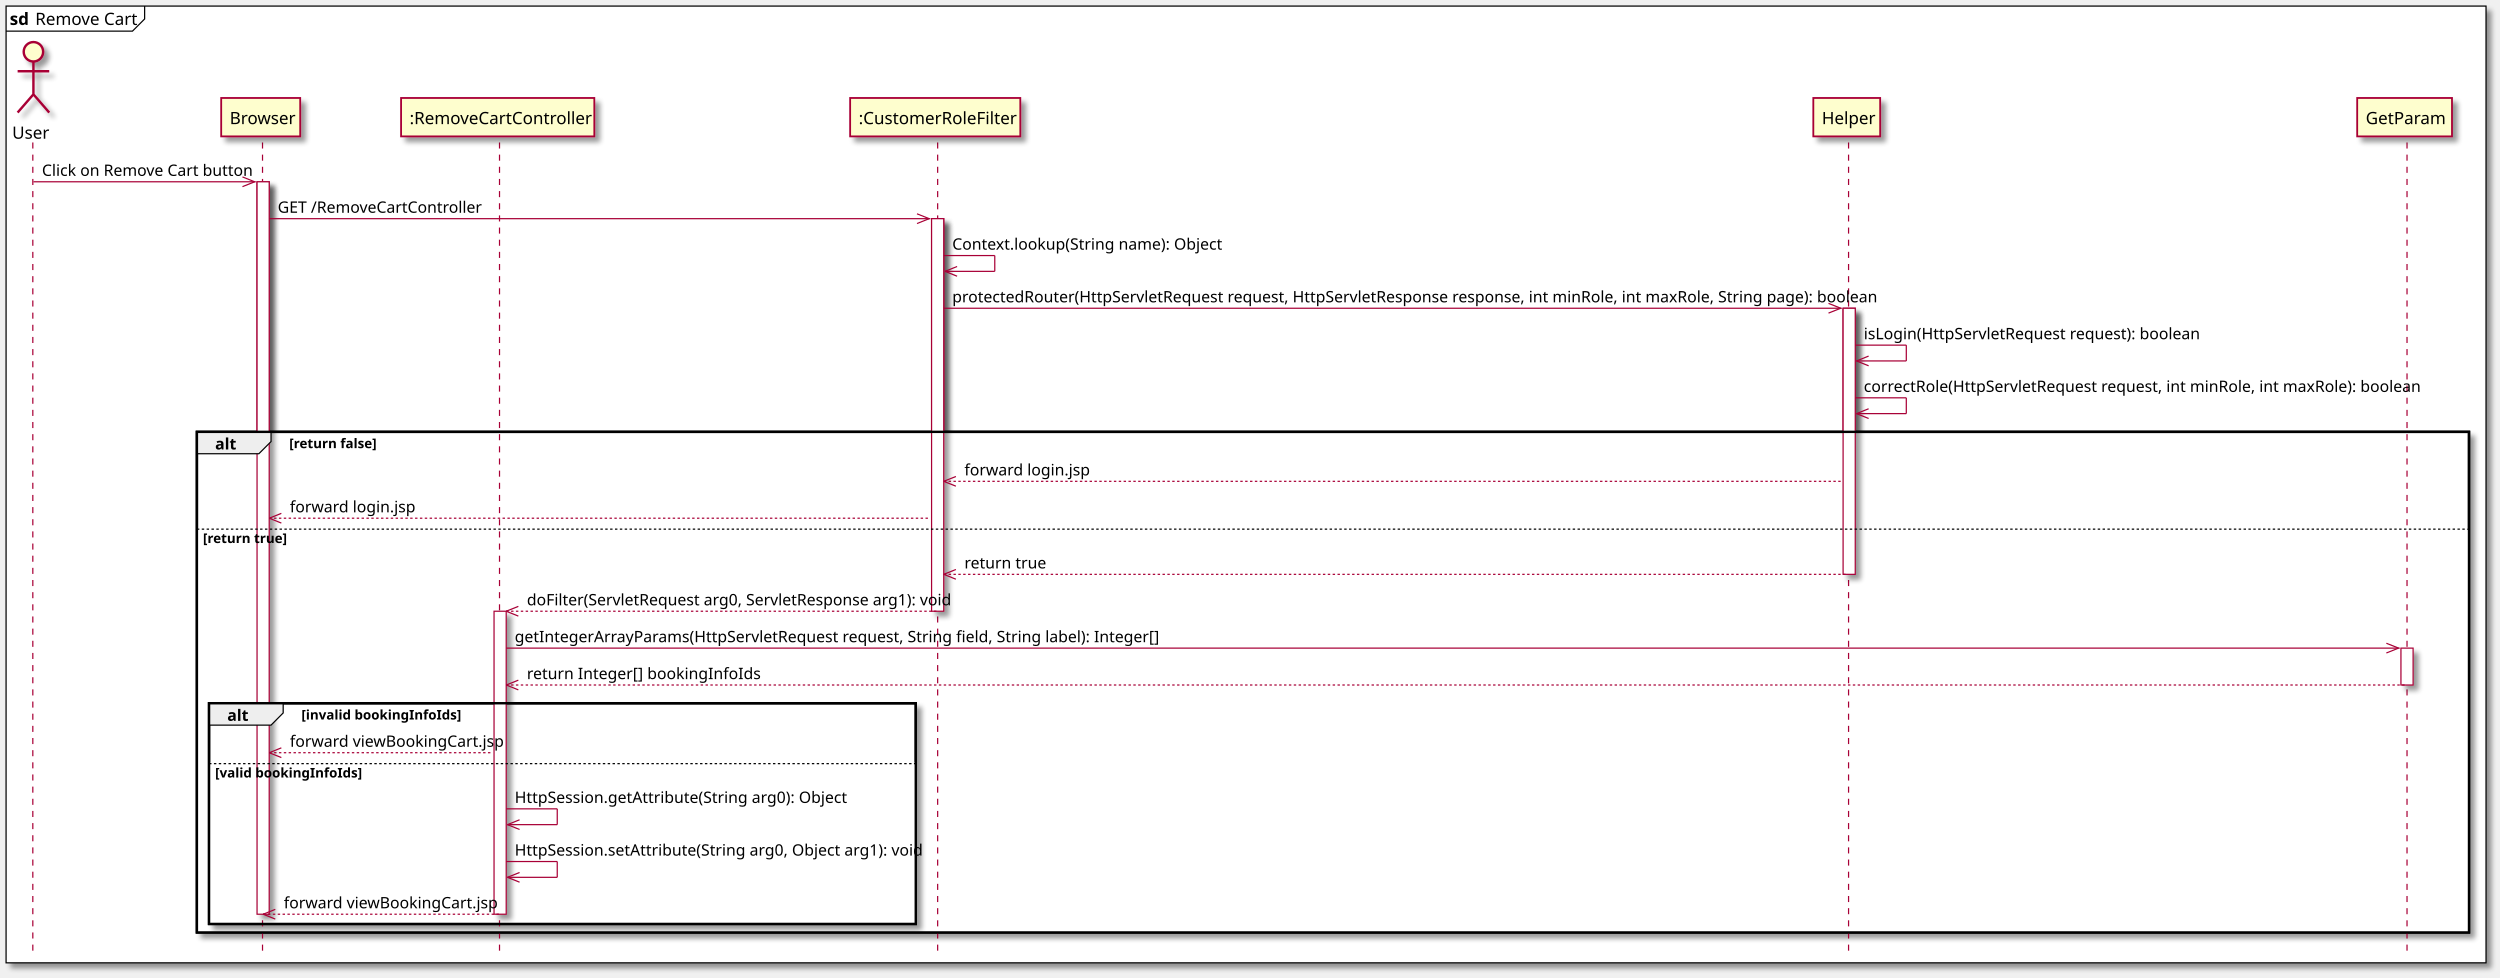
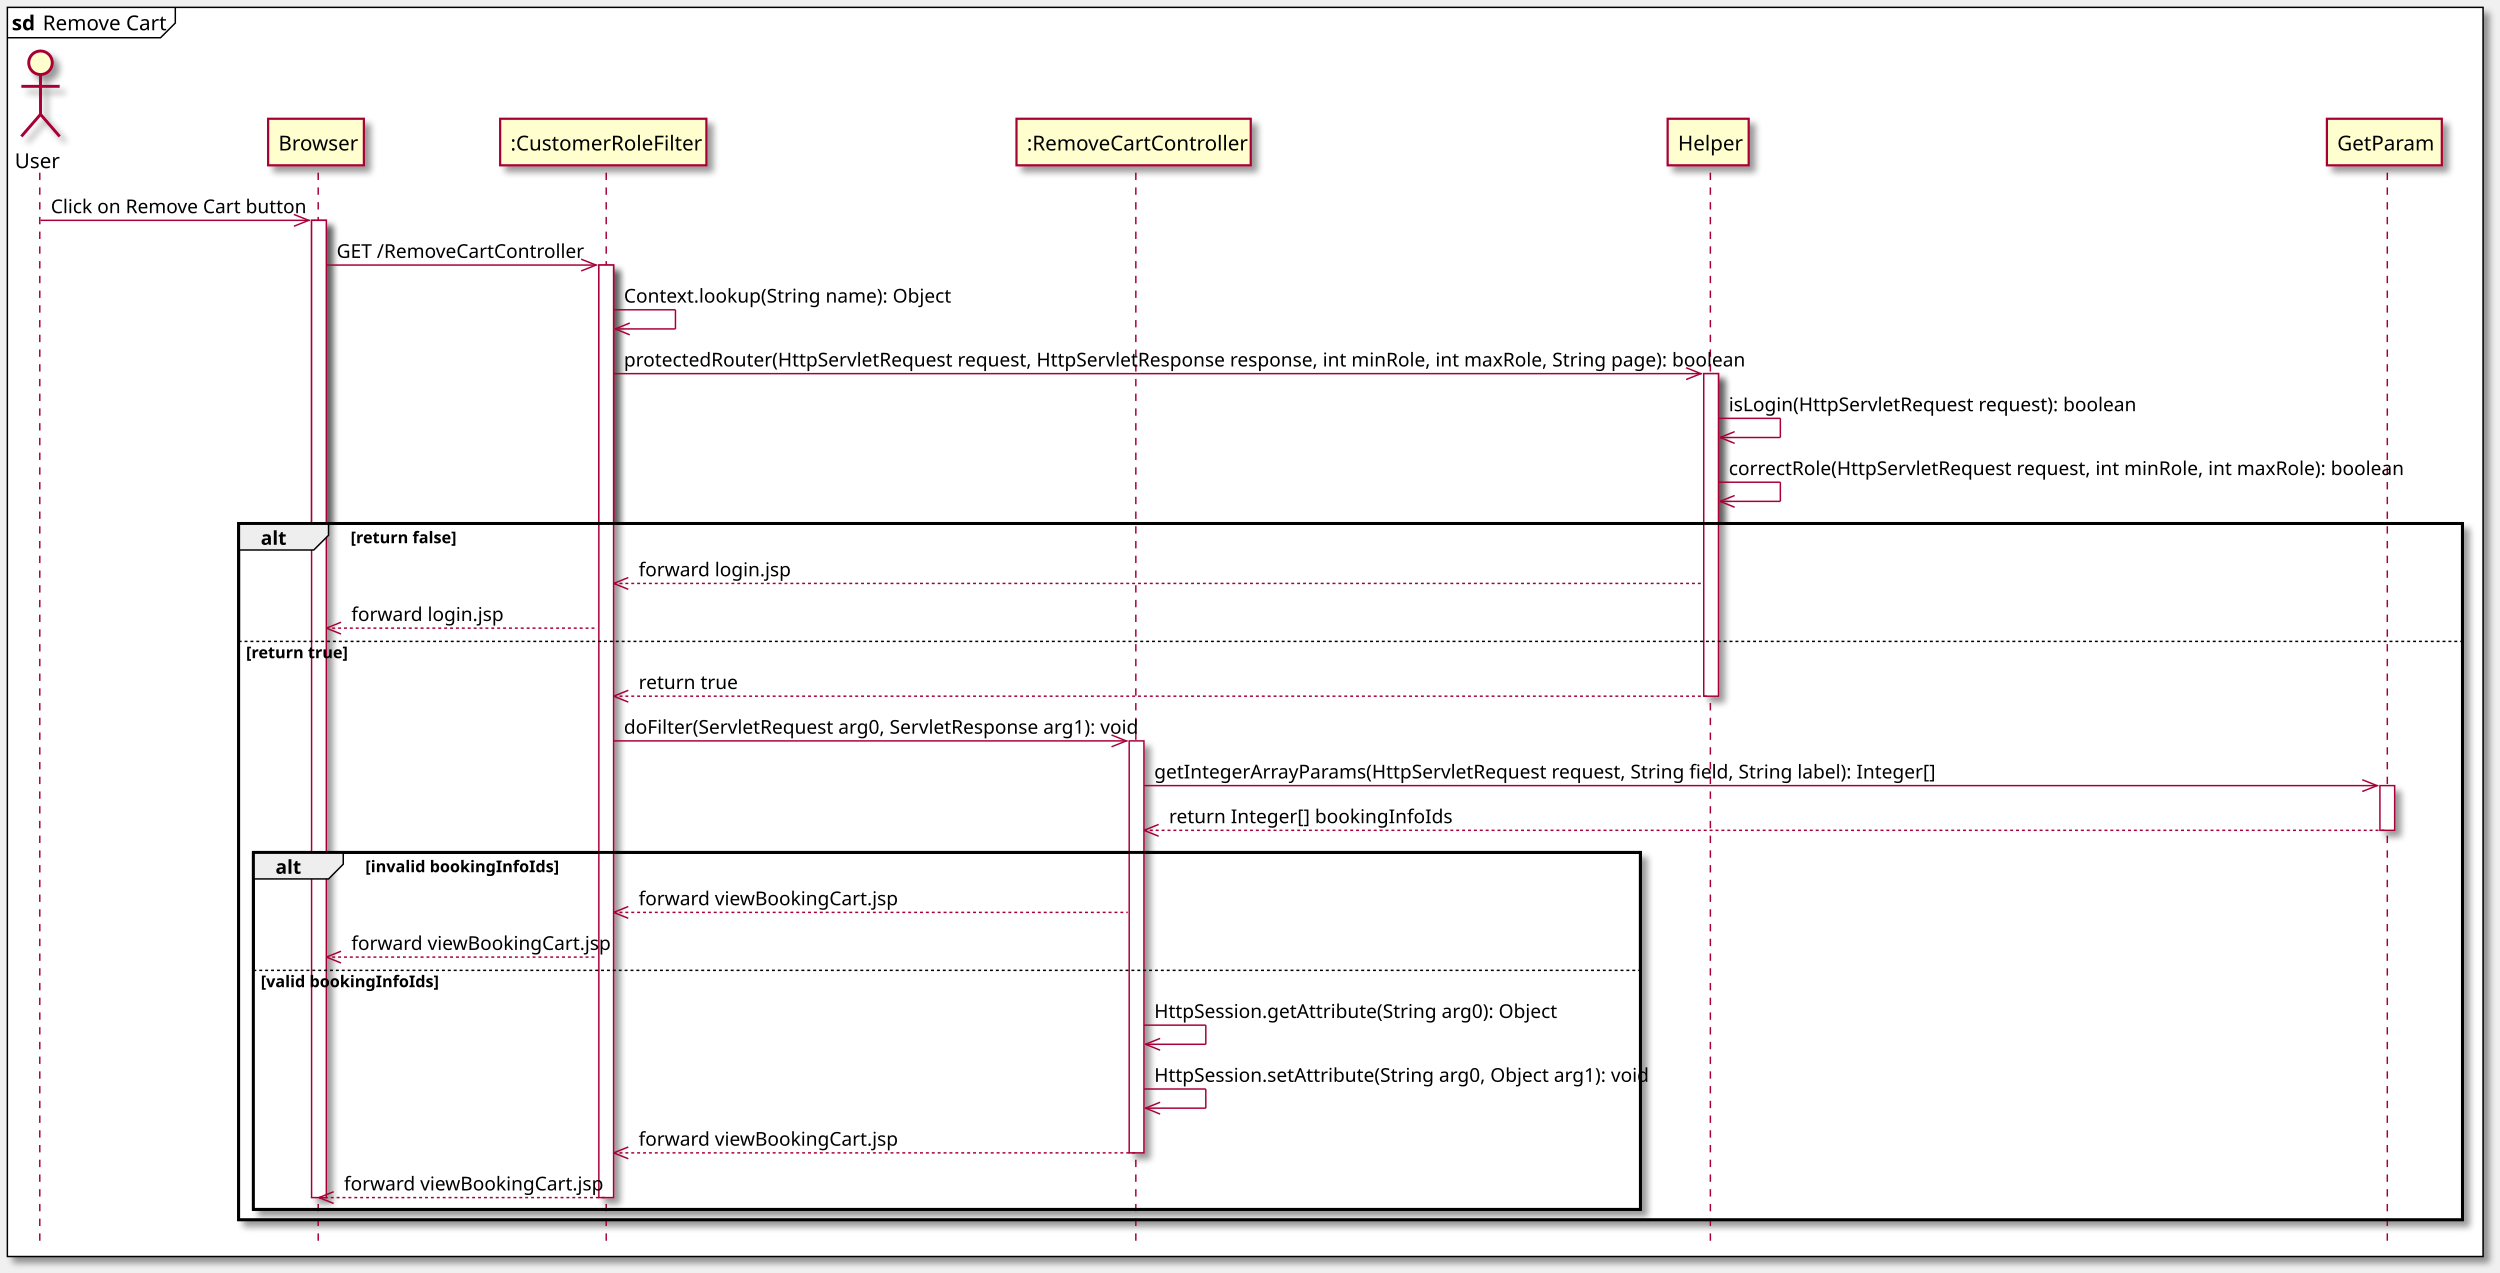
- <svg xmlns="http://www.w3.org/2000/svg" contentScriptType="application/ecmascript" contentStyleType="text/css" height="804px" preserveAspectRatio="none" style="width:2057px;height:804px;" version="1.1" viewBox="0 0 2057 804" width="2057px" zoomAndPan="magnify">
+ <svg xmlns="http://www.w3.org/2000/svg" contentScriptType="application/ecmascript" contentStyleType="text/css" height="864px" preserveAspectRatio="none" style="width:1697px;height:864px;" version="1.1" viewBox="0 0 1697 864" width="1697px" zoomAndPan="magnify">
  <defs>
-     <filter height="300%" id="fccv4f1hjkytw" width="300%" x="-1" y="-1">
+     <filter height="300%" id="foa3bd5f7vyqn" width="300%" x="-1" y="-1">
      <feGaussianBlur result="blurOut" stdDeviation="2.0" />
      <feColorMatrix in="blurOut" result="blurOut2" type="matrix" values="0 0 0 0 0 0 0 0 0 0 0 0 0 0 0 0 0 0 .4 0" />
      <feOffset dx="4.0" dy="4.0" in="blurOut2" result="blurOut3" />
      <feBlend in="SourceGraphic" in2="blurOut3" mode="normal" />
    </filter>
  </defs>
  <g>
-     <rect fill="#FFFFFF" filter="url(#fccv4f1hjkytw)" height="787.219" style="stroke:#000000;stroke-width:1.0;" width="2040.5" x="5" y="5" />
+     <rect fill="#FFFFFF" filter="url(#foa3bd5f7vyqn)" height="847.922" style="stroke:#000000;stroke-width:1.0;" width="1680.5" x="5" y="5" />
    <path d="M119,5 L119,15.609 L109,25.609 L5,25.609 " fill="none" style="stroke:#000000;stroke-width:1.0;" />
    <text fill="#000000" font-family="sans-serif" font-size="14" font-weight="bold" lengthAdjust="spacing" textLength="17" x="8" y="20.533">sd</text>
    <text fill="#000000" font-family="sans-serif" font-size="14" lengthAdjust="spacing" textLength="83" x="29" y="20.533">Remove Cart</text>
-     <rect fill="#FFFFFF" filter="url(#fccv4f1hjkytw)" height="602.648" style="stroke:#A80036;stroke-width:1.0;" width="10" x="211.5" y="149.57" />
-     <rect fill="#FFFFFF" filter="url(#fccv4f1hjkytw)" height="249.297" style="stroke:#A80036;stroke-width:1.0;" width="10" x="406.5" y="502.922" />
-     <rect fill="#FFFFFF" filter="url(#fccv4f1hjkytw)" height="323" style="stroke:#A80036;stroke-width:1.0;" width="10" x="766.5" y="179.922" />
-     <rect fill="#FFFFFF" filter="url(#fccv4f1hjkytw)" height="218.945" style="stroke:#A80036;stroke-width:1.0;" width="10" x="1516.5" y="253.625" />
-     <rect fill="#FFFFFF" filter="url(#fccv4f1hjkytw)" height="30.352" style="stroke:#A80036;stroke-width:1.0;" width="10" x="1975.5" y="533.273" />
-     <rect fill="#FFFFFF" filter="url(#fccv4f1hjkytw)" height="411.891" style="stroke:#000000;stroke-width:2.0;" width="1869.5" x="162" y="355.328" />
-     <rect fill="#FFFFFF" height="332.836" style="stroke:none;stroke-width:1.0;" width="1869.5" x="162" y="434.383" />
-     <rect fill="#FFFFFF" filter="url(#fccv4f1hjkytw)" height="181.594" style="stroke:#000000;stroke-width:2.0;" width="581.5" x="172" y="578.625" />
-     <rect fill="#FFFFFF" height="132.891" style="stroke:none;stroke-width:1.0;" width="581.5" x="172" y="627.328" />
-     <line style="stroke:#A80036;stroke-width:1.0;stroke-dasharray:5.0,5.0;" x1="27" x2="27" y1="117.219" y2="784.219" />
-     <line style="stroke:#A80036;stroke-width:1.0;stroke-dasharray:5.0,5.0;" x1="216" x2="216" y1="117.219" y2="784.219" />
-     <line style="stroke:#A80036;stroke-width:1.0;stroke-dasharray:5.0,5.0;" x1="411" x2="411" y1="117.219" y2="784.219" />
-     <line style="stroke:#A80036;stroke-width:1.0;stroke-dasharray:5.0,5.0;" x1="771.5" x2="771.5" y1="117.219" y2="784.219" />
-     <line style="stroke:#A80036;stroke-width:1.0;stroke-dasharray:5.0,5.0;" x1="1521" x2="1521" y1="117.219" y2="784.219" />
-     <line style="stroke:#A80036;stroke-width:1.0;stroke-dasharray:5.0,5.0;" x1="1980.5" x2="1980.5" y1="117.219" y2="784.219" />
+     <rect fill="#FFFFFF" filter="url(#foa3bd5f7vyqn)" height="663.352" style="stroke:#A80036;stroke-width:1.0;" width="10" x="211.5" y="149.57" />
+     <rect fill="#FFFFFF" filter="url(#foa3bd5f7vyqn)" height="633" style="stroke:#A80036;stroke-width:1.0;" width="10" x="406.5" y="179.922" />
+     <rect fill="#FFFFFF" filter="url(#foa3bd5f7vyqn)" height="279.648" style="stroke:#A80036;stroke-width:1.0;" width="10" x="766.5" y="502.922" />
+     <rect fill="#FFFFFF" filter="url(#foa3bd5f7vyqn)" height="218.945" style="stroke:#A80036;stroke-width:1.0;" width="10" x="1156.5" y="253.625" />
+     <rect fill="#FFFFFF" filter="url(#foa3bd5f7vyqn)" height="30.352" style="stroke:#A80036;stroke-width:1.0;" width="10" x="1615.5" y="533.273" />
+     <rect fill="#FFFFFF" filter="url(#foa3bd5f7vyqn)" height="472.594" style="stroke:#000000;stroke-width:2.0;" width="1509.5" x="162" y="355.328" />
+     <rect fill="#FFFFFF" height="393.539" style="stroke:none;stroke-width:1.0;" width="1509.5" x="162" y="434.383" />
+     <rect fill="#FFFFFF" filter="url(#foa3bd5f7vyqn)" height="242.297" style="stroke:#000000;stroke-width:2.0;" width="941.5" x="172" y="578.625" />
+     <rect fill="#FFFFFF" height="163.242" style="stroke:none;stroke-width:1.0;" width="941.5" x="172" y="657.68" />
+     <line style="stroke:#A80036;stroke-width:1.0;stroke-dasharray:5.0,5.0;" x1="27" x2="27" y1="117.219" y2="844.922" />
+     <line style="stroke:#A80036;stroke-width:1.0;stroke-dasharray:5.0,5.0;" x1="216" x2="216" y1="117.219" y2="844.922" />
+     <line style="stroke:#A80036;stroke-width:1.0;stroke-dasharray:5.0,5.0;" x1="411.5" x2="411.5" y1="117.219" y2="844.922" />
+     <line style="stroke:#A80036;stroke-width:1.0;stroke-dasharray:5.0,5.0;" x1="771" x2="771" y1="117.219" y2="844.922" />
+     <line style="stroke:#A80036;stroke-width:1.0;stroke-dasharray:5.0,5.0;" x1="1161" x2="1161" y1="117.219" y2="844.922" />
+     <line style="stroke:#A80036;stroke-width:1.0;stroke-dasharray:5.0,5.0;" x1="1620.5" x2="1620.5" y1="117.219" y2="844.922" />
    <text fill="#000000" font-family="sans-serif" font-size="14" lengthAdjust="spacing" textLength="29" x="10" y="114.143">User</text>
-     <ellipse cx="27.5" cy="42.609" fill="#FEFECE" filter="url(#fccv4f1hjkytw)" rx="8" ry="8" style="stroke:#A80036;stroke-width:2.0;" />
-     <path d="M27.5,50.609 L27.5,77.609 M14.5,58.609 L40.5,58.609 M27.5,77.609 L14.5,92.609 M27.5,77.609 L40.5,92.609 " fill="none" filter="url(#fccv4f1hjkytw)" style="stroke:#A80036;stroke-width:2.0;" />
-     <rect fill="#FEFECE" filter="url(#fccv4f1hjkytw)" height="31.609" style="stroke:#A80036;stroke-width:1.5;" width="65" x="182" y="80.609" />
+     <ellipse cx="27.5" cy="42.609" fill="#FEFECE" filter="url(#foa3bd5f7vyqn)" rx="8" ry="8" style="stroke:#A80036;stroke-width:2.0;" />
+     <path d="M27.5,50.609 L27.5,77.609 M14.5,58.609 L40.5,58.609 M27.5,77.609 L14.5,92.609 M27.5,77.609 L40.5,92.609 " fill="none" filter="url(#foa3bd5f7vyqn)" style="stroke:#A80036;stroke-width:2.0;" />
+     <rect fill="#FEFECE" filter="url(#foa3bd5f7vyqn)" height="31.609" style="stroke:#A80036;stroke-width:1.5;" width="65" x="182" y="80.609" />
    <text fill="#000000" font-family="sans-serif" font-size="14" lengthAdjust="spacing" textLength="51" x="189" y="102.143">Browser</text>
-     <rect fill="#FEFECE" filter="url(#fccv4f1hjkytw)" height="31.609" style="stroke:#A80036;stroke-width:1.5;" width="159" x="330" y="80.609" />
-     <text fill="#000000" font-family="sans-serif" font-size="14" lengthAdjust="spacing" textLength="145" x="337" y="102.143">:RemoveCartController</text>
-     <rect fill="#FEFECE" filter="url(#fccv4f1hjkytw)" height="31.609" style="stroke:#A80036;stroke-width:1.5;" width="140" x="699.5" y="80.609" />
-     <text fill="#000000" font-family="sans-serif" font-size="14" lengthAdjust="spacing" textLength="126" x="706.5" y="102.143">:CustomerRoleFilter</text>
-     <rect fill="#FEFECE" filter="url(#fccv4f1hjkytw)" height="31.609" style="stroke:#A80036;stroke-width:1.5;" width="55" x="1492" y="80.609" />
-     <text fill="#000000" font-family="sans-serif" font-size="14" lengthAdjust="spacing" textLength="41" x="1499" y="102.143">Helper</text>
-     <rect fill="#FEFECE" filter="url(#fccv4f1hjkytw)" height="31.609" style="stroke:#A80036;stroke-width:1.5;" width="78" x="1939.5" y="80.609" />
-     <text fill="#000000" font-family="sans-serif" font-size="14" lengthAdjust="spacing" textLength="64" x="1946.5" y="102.143">GetParam</text>
-     <rect fill="#FFFFFF" filter="url(#fccv4f1hjkytw)" height="602.648" style="stroke:#A80036;stroke-width:1.0;" width="10" x="211.5" y="149.57" />
-     <rect fill="#FFFFFF" filter="url(#fccv4f1hjkytw)" height="249.297" style="stroke:#A80036;stroke-width:1.0;" width="10" x="406.5" y="502.922" />
-     <rect fill="#FFFFFF" filter="url(#fccv4f1hjkytw)" height="323" style="stroke:#A80036;stroke-width:1.0;" width="10" x="766.5" y="179.922" />
-     <rect fill="#FFFFFF" filter="url(#fccv4f1hjkytw)" height="218.945" style="stroke:#A80036;stroke-width:1.0;" width="10" x="1516.5" y="253.625" />
-     <rect fill="#FFFFFF" filter="url(#fccv4f1hjkytw)" height="30.352" style="stroke:#A80036;stroke-width:1.0;" width="10" x="1975.5" y="533.273" />
+     <rect fill="#FEFECE" filter="url(#foa3bd5f7vyqn)" height="31.609" style="stroke:#A80036;stroke-width:1.5;" width="140" x="339.5" y="80.609" />
+     <text fill="#000000" font-family="sans-serif" font-size="14" lengthAdjust="spacing" textLength="126" x="346.5" y="102.143">:CustomerRoleFilter</text>
+     <rect fill="#FEFECE" filter="url(#foa3bd5f7vyqn)" height="31.609" style="stroke:#A80036;stroke-width:1.5;" width="159" x="690" y="80.609" />
+     <text fill="#000000" font-family="sans-serif" font-size="14" lengthAdjust="spacing" textLength="145" x="697" y="102.143">:RemoveCartController</text>
+     <rect fill="#FEFECE" filter="url(#foa3bd5f7vyqn)" height="31.609" style="stroke:#A80036;stroke-width:1.5;" width="55" x="1132" y="80.609" />
+     <text fill="#000000" font-family="sans-serif" font-size="14" lengthAdjust="spacing" textLength="41" x="1139" y="102.143">Helper</text>
+     <rect fill="#FEFECE" filter="url(#foa3bd5f7vyqn)" height="31.609" style="stroke:#A80036;stroke-width:1.5;" width="78" x="1579.5" y="80.609" />
+     <text fill="#000000" font-family="sans-serif" font-size="14" lengthAdjust="spacing" textLength="64" x="1586.5" y="102.143">GetParam</text>
+     <rect fill="#FFFFFF" filter="url(#foa3bd5f7vyqn)" height="663.352" style="stroke:#A80036;stroke-width:1.0;" width="10" x="211.5" y="149.57" />
+     <rect fill="#FFFFFF" filter="url(#foa3bd5f7vyqn)" height="633" style="stroke:#A80036;stroke-width:1.0;" width="10" x="406.5" y="179.922" />
+     <rect fill="#FFFFFF" filter="url(#foa3bd5f7vyqn)" height="279.648" style="stroke:#A80036;stroke-width:1.0;" width="10" x="766.5" y="502.922" />
+     <rect fill="#FFFFFF" filter="url(#foa3bd5f7vyqn)" height="218.945" style="stroke:#A80036;stroke-width:1.0;" width="10" x="1156.5" y="253.625" />
+     <rect fill="#FFFFFF" filter="url(#foa3bd5f7vyqn)" height="30.352" style="stroke:#A80036;stroke-width:1.0;" width="10" x="1615.5" y="533.273" />
    <line style="stroke:#A80036;stroke-width:1.0;" x1="209.5" x2="199.5" y1="149.57" y2="145.57" />
    <line style="stroke:#A80036;stroke-width:1.0;" x1="209.5" x2="199.5" y1="149.57" y2="153.57" />
    <line style="stroke:#A80036;stroke-width:1.0;" x1="27.5" x2="210.5" y1="149.57" y2="149.57" />
    <text fill="#000000" font-family="sans-serif" font-size="13" lengthAdjust="spacing" textLength="165" x="34.5" y="144.714">Click on Remove Cart button</text>
-     <line style="stroke:#A80036;stroke-width:1.0;" x1="764.5" x2="754.5" y1="179.922" y2="175.922" />
-     <line style="stroke:#A80036;stroke-width:1.0;" x1="764.5" x2="754.5" y1="179.922" y2="183.922" />
-     <line style="stroke:#A80036;stroke-width:1.0;" x1="221.5" x2="765.5" y1="179.922" y2="179.922" />
+     <line style="stroke:#A80036;stroke-width:1.0;" x1="404.5" x2="394.5" y1="179.922" y2="175.922" />
+     <line style="stroke:#A80036;stroke-width:1.0;" x1="404.5" x2="394.5" y1="179.922" y2="183.922" />
+     <line style="stroke:#A80036;stroke-width:1.0;" x1="221.5" x2="405.5" y1="179.922" y2="179.922" />
    <text fill="#000000" font-family="sans-serif" font-size="13" lengthAdjust="spacing" textLength="159" x="228.5" y="175.065">GET /RemoveCartController</text>
-     <line style="stroke:#A80036;stroke-width:1.0;" x1="776.5" x2="818.5" y1="210.273" y2="210.273" />
-     <line style="stroke:#A80036;stroke-width:1.0;" x1="818.5" x2="818.5" y1="210.273" y2="223.273" />
-     <line style="stroke:#A80036;stroke-width:1.0;" x1="777.5" x2="818.5" y1="223.273" y2="223.273" />
-     <line style="stroke:#A80036;stroke-width:1.0;" x1="777.5" x2="787.5" y1="223.273" y2="219.273" />
-     <line style="stroke:#A80036;stroke-width:1.0;" x1="777.5" x2="787.5" y1="223.273" y2="227.273" />
-     <text fill="#000000" font-family="sans-serif" font-size="13" lengthAdjust="spacing" textLength="211" x="783.5" y="205.417">Context.lookup(String name): Object</text>
-     <line style="stroke:#A80036;stroke-width:1.0;" x1="1514.5" x2="1504.5" y1="253.625" y2="249.625" />
-     <line style="stroke:#A80036;stroke-width:1.0;" x1="1514.5" x2="1504.5" y1="253.625" y2="257.625" />
-     <line style="stroke:#A80036;stroke-width:1.0;" x1="776.5" x2="1515.5" y1="253.625" y2="253.625" />
-     <text fill="#000000" font-family="sans-serif" font-size="13" lengthAdjust="spacing" textLength="721" x="783.5" y="248.769">protectedRouter(HttpServletRequest request, HttpServletResponse response, int minRole, int maxRole, String page): boolean</text>
-     <line style="stroke:#A80036;stroke-width:1.0;" x1="1526.5" x2="1568.5" y1="283.977" y2="283.977" />
-     <line style="stroke:#A80036;stroke-width:1.0;" x1="1568.5" x2="1568.5" y1="283.977" y2="296.977" />
-     <line style="stroke:#A80036;stroke-width:1.0;" x1="1527.5" x2="1568.5" y1="296.977" y2="296.977" />
-     <line style="stroke:#A80036;stroke-width:1.0;" x1="1527.5" x2="1537.5" y1="296.977" y2="292.977" />
-     <line style="stroke:#A80036;stroke-width:1.0;" x1="1527.5" x2="1537.5" y1="296.977" y2="300.977" />
-     <text fill="#000000" font-family="sans-serif" font-size="13" lengthAdjust="spacing" textLength="260" x="1533.5" y="279.12">isLogin(HttpServletRequest request): boolean</text>
-     <line style="stroke:#A80036;stroke-width:1.0;" x1="1526.5" x2="1568.5" y1="327.328" y2="327.328" />
-     <line style="stroke:#A80036;stroke-width:1.0;" x1="1568.5" x2="1568.5" y1="327.328" y2="340.328" />
-     <line style="stroke:#A80036;stroke-width:1.0;" x1="1527.5" x2="1568.5" y1="340.328" y2="340.328" />
-     <line style="stroke:#A80036;stroke-width:1.0;" x1="1527.5" x2="1537.5" y1="340.328" y2="336.328" />
-     <line style="stroke:#A80036;stroke-width:1.0;" x1="1527.5" x2="1537.5" y1="340.328" y2="344.328" />
-     <text fill="#000000" font-family="sans-serif" font-size="13" lengthAdjust="spacing" textLength="435" x="1533.5" y="322.472">correctRole(HttpServletRequest request, int minRole, int maxRole): boolean</text>
+     <line style="stroke:#A80036;stroke-width:1.0;" x1="416.5" x2="458.5" y1="210.273" y2="210.273" />
+     <line style="stroke:#A80036;stroke-width:1.0;" x1="458.5" x2="458.5" y1="210.273" y2="223.273" />
+     <line style="stroke:#A80036;stroke-width:1.0;" x1="417.5" x2="458.5" y1="223.273" y2="223.273" />
+     <line style="stroke:#A80036;stroke-width:1.0;" x1="417.5" x2="427.5" y1="223.273" y2="219.273" />
+     <line style="stroke:#A80036;stroke-width:1.0;" x1="417.5" x2="427.5" y1="223.273" y2="227.273" />
+     <text fill="#000000" font-family="sans-serif" font-size="13" lengthAdjust="spacing" textLength="211" x="423.5" y="205.417">Context.lookup(String name): Object</text>
+     <line style="stroke:#A80036;stroke-width:1.0;" x1="1154.5" x2="1144.5" y1="253.625" y2="249.625" />
+     <line style="stroke:#A80036;stroke-width:1.0;" x1="1154.5" x2="1144.5" y1="253.625" y2="257.625" />
+     <line style="stroke:#A80036;stroke-width:1.0;" x1="416.5" x2="1155.5" y1="253.625" y2="253.625" />
+     <text fill="#000000" font-family="sans-serif" font-size="13" lengthAdjust="spacing" textLength="721" x="423.5" y="248.769">protectedRouter(HttpServletRequest request, HttpServletResponse response, int minRole, int maxRole, String page): boolean</text>
+     <line style="stroke:#A80036;stroke-width:1.0;" x1="1166.5" x2="1208.5" y1="283.977" y2="283.977" />
+     <line style="stroke:#A80036;stroke-width:1.0;" x1="1208.5" x2="1208.5" y1="283.977" y2="296.977" />
+     <line style="stroke:#A80036;stroke-width:1.0;" x1="1167.5" x2="1208.5" y1="296.977" y2="296.977" />
+     <line style="stroke:#A80036;stroke-width:1.0;" x1="1167.5" x2="1177.5" y1="296.977" y2="292.977" />
+     <line style="stroke:#A80036;stroke-width:1.0;" x1="1167.5" x2="1177.5" y1="296.977" y2="300.977" />
+     <text fill="#000000" font-family="sans-serif" font-size="13" lengthAdjust="spacing" textLength="260" x="1173.5" y="279.12">isLogin(HttpServletRequest request): boolean</text>
+     <line style="stroke:#A80036;stroke-width:1.0;" x1="1166.5" x2="1208.5" y1="327.328" y2="327.328" />
+     <line style="stroke:#A80036;stroke-width:1.0;" x1="1208.5" x2="1208.5" y1="327.328" y2="340.328" />
+     <line style="stroke:#A80036;stroke-width:1.0;" x1="1167.5" x2="1208.5" y1="340.328" y2="340.328" />
+     <line style="stroke:#A80036;stroke-width:1.0;" x1="1167.5" x2="1177.5" y1="340.328" y2="336.328" />
+     <line style="stroke:#A80036;stroke-width:1.0;" x1="1167.5" x2="1177.5" y1="340.328" y2="344.328" />
+     <text fill="#000000" font-family="sans-serif" font-size="13" lengthAdjust="spacing" textLength="435" x="1173.5" y="322.472">correctRole(HttpServletRequest request, int minRole, int maxRole): boolean</text>
    <path d="M162,355.328 L223,355.328 L223,363.328 L213,373.328 L162,373.328 L162,355.328 " fill="#EEEEEE" style="stroke:#000000;stroke-width:1.0;" />
-     <rect fill="none" height="411.891" style="stroke:#000000;stroke-width:2.0;" width="1869.5" x="162" y="355.328" />
+     <rect fill="none" height="472.594" style="stroke:#000000;stroke-width:2.0;" width="1509.5" x="162" y="355.328" />
    <text fill="#000000" font-family="sans-serif" font-size="13" font-weight="bold" lengthAdjust="spacing" textLength="16" x="177" y="369.823">alt</text>
    <text fill="#000000" font-family="sans-serif" font-size="11" font-weight="bold" lengthAdjust="spacing" textLength="73" x="238" y="368.747">[return false]</text>
-     <line style="stroke:#A80036;stroke-width:1.0;" x1="776.5" x2="786.5" y1="396.031" y2="392.031" />
-     <line style="stroke:#A80036;stroke-width:1.0;" x1="776.5" x2="786.5" y1="396.031" y2="400.031" />
-     <line style="stroke:#A80036;stroke-width:1.0;stroke-dasharray:2.0,2.0;" x1="776.5" x2="1515.5" y1="396.031" y2="396.031" />
-     <text fill="#000000" font-family="sans-serif" font-size="13" lengthAdjust="spacing" textLength="93" x="793.5" y="391.175">forward login.jsp</text>
+     <line style="stroke:#A80036;stroke-width:1.0;" x1="416.5" x2="426.5" y1="396.031" y2="392.031" />
+     <line style="stroke:#A80036;stroke-width:1.0;" x1="416.5" x2="426.5" y1="396.031" y2="400.031" />
+     <line style="stroke:#A80036;stroke-width:1.0;stroke-dasharray:2.0,2.0;" x1="416.5" x2="1155.5" y1="396.031" y2="396.031" />
+     <text fill="#000000" font-family="sans-serif" font-size="13" lengthAdjust="spacing" textLength="93" x="433.5" y="391.175">forward login.jsp</text>
    <line style="stroke:#A80036;stroke-width:1.0;" x1="221.5" x2="231.5" y1="426.383" y2="422.383" />
    <line style="stroke:#A80036;stroke-width:1.0;" x1="221.5" x2="231.5" y1="426.383" y2="430.383" />
-     <line style="stroke:#A80036;stroke-width:1.0;stroke-dasharray:2.0,2.0;" x1="221.5" x2="765.5" y1="426.383" y2="426.383" />
+     <line style="stroke:#A80036;stroke-width:1.0;stroke-dasharray:2.0,2.0;" x1="221.5" x2="405.5" y1="426.383" y2="426.383" />
    <text fill="#000000" font-family="sans-serif" font-size="13" lengthAdjust="spacing" textLength="93" x="238.5" y="421.526">forward login.jsp</text>
-     <line style="stroke:#000000;stroke-width:1.0;stroke-dasharray:2.0,2.0;" x1="162" x2="2031.5" y1="435.383" y2="435.383" />
+     <line style="stroke:#000000;stroke-width:1.0;stroke-dasharray:2.0,2.0;" x1="162" x2="1671.5" y1="435.383" y2="435.383" />
    <text fill="#000000" font-family="sans-serif" font-size="11" font-weight="bold" lengthAdjust="spacing" textLength="69" x="167" y="446.802">[return true]</text>
-     <line style="stroke:#A80036;stroke-width:1.0;" x1="776.5" x2="786.5" y1="472.57" y2="468.57" />
-     <line style="stroke:#A80036;stroke-width:1.0;" x1="776.5" x2="786.5" y1="472.57" y2="476.57" />
-     <line style="stroke:#A80036;stroke-width:1.0;stroke-dasharray:2.0,2.0;" x1="776.5" x2="1520.5" y1="472.57" y2="472.57" />
-     <text fill="#000000" font-family="sans-serif" font-size="13" lengthAdjust="spacing" textLength="59" x="793.5" y="467.714">return true</text>
-     <line style="stroke:#A80036;stroke-width:1.0;" x1="416.5" x2="426.5" y1="502.922" y2="498.922" />
-     <line style="stroke:#A80036;stroke-width:1.0;" x1="416.5" x2="426.5" y1="502.922" y2="506.922" />
-     <line style="stroke:#A80036;stroke-width:1.0;stroke-dasharray:2.0,2.0;" x1="416.5" x2="770.5" y1="502.922" y2="502.922" />
-     <text fill="#000000" font-family="sans-serif" font-size="13" lengthAdjust="spacing" textLength="331" x="433.5" y="498.065">doFilter(ServletRequest arg0, ServletResponse arg1): void</text>
-     <line style="stroke:#A80036;stroke-width:1.0;" x1="1973.5" x2="1963.5" y1="533.273" y2="529.273" />
-     <line style="stroke:#A80036;stroke-width:1.0;" x1="1973.5" x2="1963.5" y1="533.273" y2="537.273" />
-     <line style="stroke:#A80036;stroke-width:1.0;" x1="416.5" x2="1974.5" y1="533.273" y2="533.273" />
-     <text fill="#000000" font-family="sans-serif" font-size="13" lengthAdjust="spacing" textLength="496" x="423.5" y="528.417">getIntegerArrayParams(HttpServletRequest request, String field, String label): Integer[]</text>
-     <line style="stroke:#A80036;stroke-width:1.0;" x1="416.5" x2="426.5" y1="563.625" y2="559.625" />
-     <line style="stroke:#A80036;stroke-width:1.0;" x1="416.5" x2="426.5" y1="563.625" y2="567.625" />
-     <line style="stroke:#A80036;stroke-width:1.0;stroke-dasharray:2.0,2.0;" x1="416.5" x2="1979.5" y1="563.625" y2="563.625" />
-     <text fill="#000000" font-family="sans-serif" font-size="13" lengthAdjust="spacing" textLength="170" x="433.5" y="558.769">return Integer[] bookingInfoIds</text>
+     <line style="stroke:#A80036;stroke-width:1.0;" x1="416.5" x2="426.5" y1="472.57" y2="468.57" />
+     <line style="stroke:#A80036;stroke-width:1.0;" x1="416.5" x2="426.5" y1="472.57" y2="476.57" />
+     <line style="stroke:#A80036;stroke-width:1.0;stroke-dasharray:2.0,2.0;" x1="416.5" x2="1160.5" y1="472.57" y2="472.57" />
+     <text fill="#000000" font-family="sans-serif" font-size="13" lengthAdjust="spacing" textLength="59" x="433.5" y="467.714">return true</text>
+     <line style="stroke:#A80036;stroke-width:1.0;" x1="764.5" x2="754.5" y1="502.922" y2="498.922" />
+     <line style="stroke:#A80036;stroke-width:1.0;" x1="764.5" x2="754.5" y1="502.922" y2="506.922" />
+     <line style="stroke:#A80036;stroke-width:1.0;" x1="416.5" x2="765.5" y1="502.922" y2="502.922" />
+     <text fill="#000000" font-family="sans-serif" font-size="13" lengthAdjust="spacing" textLength="331" x="423.5" y="498.065">doFilter(ServletRequest arg0, ServletResponse arg1): void</text>
+     <line style="stroke:#A80036;stroke-width:1.0;" x1="1613.5" x2="1603.5" y1="533.273" y2="529.273" />
+     <line style="stroke:#A80036;stroke-width:1.0;" x1="1613.5" x2="1603.5" y1="533.273" y2="537.273" />
+     <line style="stroke:#A80036;stroke-width:1.0;" x1="776.5" x2="1614.5" y1="533.273" y2="533.273" />
+     <text fill="#000000" font-family="sans-serif" font-size="13" lengthAdjust="spacing" textLength="496" x="783.5" y="528.417">getIntegerArrayParams(HttpServletRequest request, String field, String label): Integer[]</text>
+     <line style="stroke:#A80036;stroke-width:1.0;" x1="776.5" x2="786.5" y1="563.625" y2="559.625" />
+     <line style="stroke:#A80036;stroke-width:1.0;" x1="776.5" x2="786.5" y1="563.625" y2="567.625" />
+     <line style="stroke:#A80036;stroke-width:1.0;stroke-dasharray:2.0,2.0;" x1="776.5" x2="1619.5" y1="563.625" y2="563.625" />
+     <text fill="#000000" font-family="sans-serif" font-size="13" lengthAdjust="spacing" textLength="170" x="793.5" y="558.769">return Integer[] bookingInfoIds</text>
    <path d="M172,578.625 L233,578.625 L233,586.625 L223,596.625 L172,596.625 L172,578.625 " fill="#EEEEEE" style="stroke:#000000;stroke-width:1.0;" />
-     <rect fill="none" height="181.594" style="stroke:#000000;stroke-width:2.0;" width="581.5" x="172" y="578.625" />
+     <rect fill="none" height="242.297" style="stroke:#000000;stroke-width:2.0;" width="941.5" x="172" y="578.625" />
    <text fill="#000000" font-family="sans-serif" font-size="13" font-weight="bold" lengthAdjust="spacing" textLength="16" x="187" y="593.12">alt</text>
    <text fill="#000000" font-family="sans-serif" font-size="11" font-weight="bold" lengthAdjust="spacing" textLength="129" x="248" y="592.044">[invalid bookingInfoIds]</text>
-     <line style="stroke:#A80036;stroke-width:1.0;" x1="221.5" x2="231.5" y1="619.328" y2="615.328" />
-     <line style="stroke:#A80036;stroke-width:1.0;" x1="221.5" x2="231.5" y1="619.328" y2="623.328" />
-     <line style="stroke:#A80036;stroke-width:1.0;stroke-dasharray:2.0,2.0;" x1="221.5" x2="405.5" y1="619.328" y2="619.328" />
-     <text fill="#000000" font-family="sans-serif" font-size="13" lengthAdjust="spacing" textLength="161" x="238.5" y="614.472">forward viewBookingCart.jsp</text>
-     <line style="stroke:#000000;stroke-width:1.0;stroke-dasharray:2.0,2.0;" x1="172" x2="753.5" y1="628.328" y2="628.328" />
-     <text fill="#000000" font-family="sans-serif" font-size="11" font-weight="bold" lengthAdjust="spacing" textLength="119" x="177" y="639.747">[valid bookingInfoIds]</text>
-     <line style="stroke:#A80036;stroke-width:1.0;" x1="416.5" x2="458.5" y1="665.516" y2="665.516" />
-     <line style="stroke:#A80036;stroke-width:1.0;" x1="458.5" x2="458.5" y1="665.516" y2="678.516" />
-     <line style="stroke:#A80036;stroke-width:1.0;" x1="417.5" x2="458.5" y1="678.516" y2="678.516" />
-     <line style="stroke:#A80036;stroke-width:1.0;" x1="417.5" x2="427.5" y1="678.516" y2="674.516" />
-     <line style="stroke:#A80036;stroke-width:1.0;" x1="417.5" x2="427.5" y1="678.516" y2="682.516" />
-     <text fill="#000000" font-family="sans-serif" font-size="13" lengthAdjust="spacing" textLength="259" x="423.5" y="660.659">HttpSession.getAttribute(String arg0): Object</text>
-     <line style="stroke:#A80036;stroke-width:1.0;" x1="416.5" x2="458.5" y1="708.867" y2="708.867" />
-     <line style="stroke:#A80036;stroke-width:1.0;" x1="458.5" x2="458.5" y1="708.867" y2="721.867" />
-     <line style="stroke:#A80036;stroke-width:1.0;" x1="417.5" x2="458.5" y1="721.867" y2="721.867" />
-     <line style="stroke:#A80036;stroke-width:1.0;" x1="417.5" x2="427.5" y1="721.867" y2="717.867" />
-     <line style="stroke:#A80036;stroke-width:1.0;" x1="417.5" x2="427.5" y1="721.867" y2="725.867" />
-     <text fill="#000000" font-family="sans-serif" font-size="13" lengthAdjust="spacing" textLength="318" x="423.5" y="704.011">HttpSession.setAttribute(String arg0, Object arg1): void</text>
-     <line style="stroke:#A80036;stroke-width:1.0;" x1="216.5" x2="226.5" y1="752.219" y2="748.219" />
-     <line style="stroke:#A80036;stroke-width:1.0;" x1="216.5" x2="226.5" y1="752.219" y2="756.219" />
-     <line style="stroke:#A80036;stroke-width:1.0;stroke-dasharray:2.0,2.0;" x1="216.5" x2="410.5" y1="752.219" y2="752.219" />
-     <text fill="#000000" font-family="sans-serif" font-size="13" lengthAdjust="spacing" textLength="161" x="233.5" y="747.362">forward viewBookingCart.jsp</text>
+     <line style="stroke:#A80036;stroke-width:1.0;" x1="416.5" x2="426.5" y1="619.328" y2="615.328" />
+     <line style="stroke:#A80036;stroke-width:1.0;" x1="416.5" x2="426.5" y1="619.328" y2="623.328" />
+     <line style="stroke:#A80036;stroke-width:1.0;stroke-dasharray:2.0,2.0;" x1="416.5" x2="765.5" y1="619.328" y2="619.328" />
+     <text fill="#000000" font-family="sans-serif" font-size="13" lengthAdjust="spacing" textLength="161" x="433.5" y="614.472">forward viewBookingCart.jsp</text>
+     <line style="stroke:#A80036;stroke-width:1.0;" x1="221.5" x2="231.5" y1="649.68" y2="645.68" />
+     <line style="stroke:#A80036;stroke-width:1.0;" x1="221.5" x2="231.5" y1="649.68" y2="653.68" />
+     <line style="stroke:#A80036;stroke-width:1.0;stroke-dasharray:2.0,2.0;" x1="221.5" x2="405.5" y1="649.68" y2="649.68" />
+     <text fill="#000000" font-family="sans-serif" font-size="13" lengthAdjust="spacing" textLength="161" x="238.5" y="644.823">forward viewBookingCart.jsp</text>
+     <line style="stroke:#000000;stroke-width:1.0;stroke-dasharray:2.0,2.0;" x1="172" x2="1113.5" y1="658.68" y2="658.68" />
+     <text fill="#000000" font-family="sans-serif" font-size="11" font-weight="bold" lengthAdjust="spacing" textLength="119" x="177" y="670.099">[valid bookingInfoIds]</text>
+     <line style="stroke:#A80036;stroke-width:1.0;" x1="776.5" x2="818.5" y1="695.867" y2="695.867" />
+     <line style="stroke:#A80036;stroke-width:1.0;" x1="818.5" x2="818.5" y1="695.867" y2="708.867" />
+     <line style="stroke:#A80036;stroke-width:1.0;" x1="777.5" x2="818.5" y1="708.867" y2="708.867" />
+     <line style="stroke:#A80036;stroke-width:1.0;" x1="777.5" x2="787.5" y1="708.867" y2="704.867" />
+     <line style="stroke:#A80036;stroke-width:1.0;" x1="777.5" x2="787.5" y1="708.867" y2="712.867" />
+     <text fill="#000000" font-family="sans-serif" font-size="13" lengthAdjust="spacing" textLength="259" x="783.5" y="691.011">HttpSession.getAttribute(String arg0): Object</text>
+     <line style="stroke:#A80036;stroke-width:1.0;" x1="776.5" x2="818.5" y1="739.219" y2="739.219" />
+     <line style="stroke:#A80036;stroke-width:1.0;" x1="818.5" x2="818.5" y1="739.219" y2="752.219" />
+     <line style="stroke:#A80036;stroke-width:1.0;" x1="777.5" x2="818.5" y1="752.219" y2="752.219" />
+     <line style="stroke:#A80036;stroke-width:1.0;" x1="777.5" x2="787.5" y1="752.219" y2="748.219" />
+     <line style="stroke:#A80036;stroke-width:1.0;" x1="777.5" x2="787.5" y1="752.219" y2="756.219" />
+     <text fill="#000000" font-family="sans-serif" font-size="13" lengthAdjust="spacing" textLength="318" x="783.5" y="734.362">HttpSession.setAttribute(String arg0, Object arg1): void</text>
+     <line style="stroke:#A80036;stroke-width:1.0;" x1="416.5" x2="426.5" y1="782.57" y2="778.57" />
+     <line style="stroke:#A80036;stroke-width:1.0;" x1="416.5" x2="426.5" y1="782.57" y2="786.57" />
+     <line style="stroke:#A80036;stroke-width:1.0;stroke-dasharray:2.0,2.0;" x1="416.5" x2="770.5" y1="782.57" y2="782.57" />
+     <text fill="#000000" font-family="sans-serif" font-size="13" lengthAdjust="spacing" textLength="161" x="433.5" y="777.714">forward viewBookingCart.jsp</text>
+     <line style="stroke:#A80036;stroke-width:1.0;" x1="216.5" x2="226.5" y1="812.922" y2="808.922" />
+     <line style="stroke:#A80036;stroke-width:1.0;" x1="216.5" x2="226.5" y1="812.922" y2="816.922" />
+     <line style="stroke:#A80036;stroke-width:1.0;stroke-dasharray:2.0,2.0;" x1="216.5" x2="410.5" y1="812.922" y2="812.922" />
+     <text fill="#000000" font-family="sans-serif" font-size="13" lengthAdjust="spacing" textLength="161" x="233.5" y="808.065">forward viewBookingCart.jsp</text>
  </g>
</svg>
